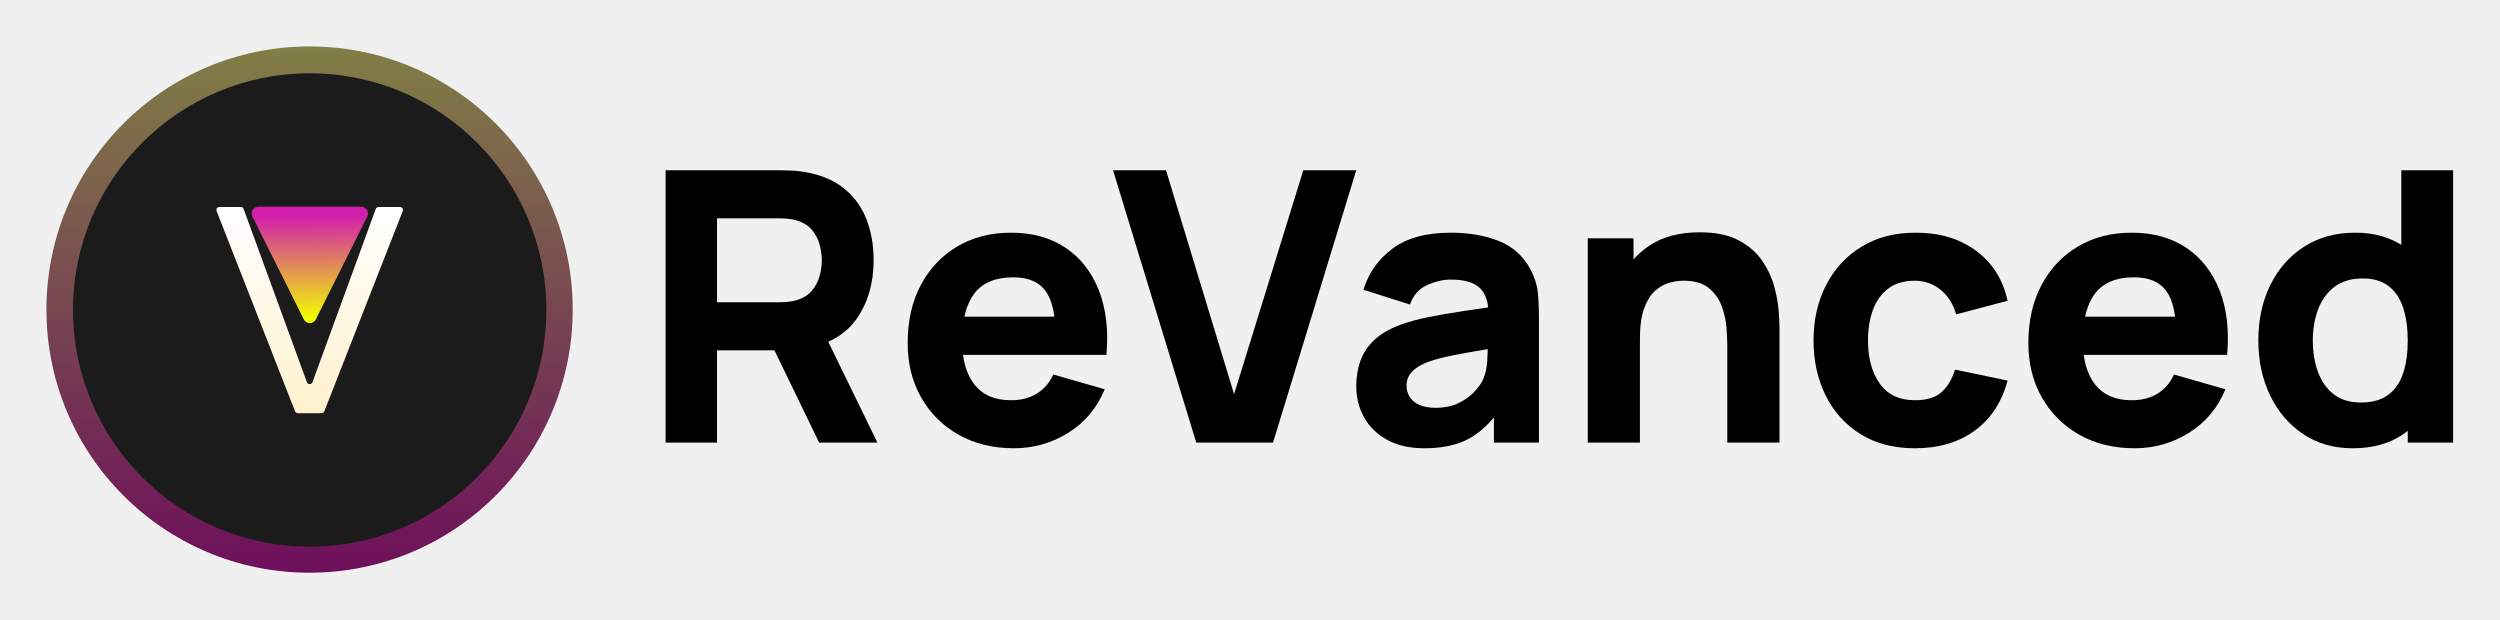
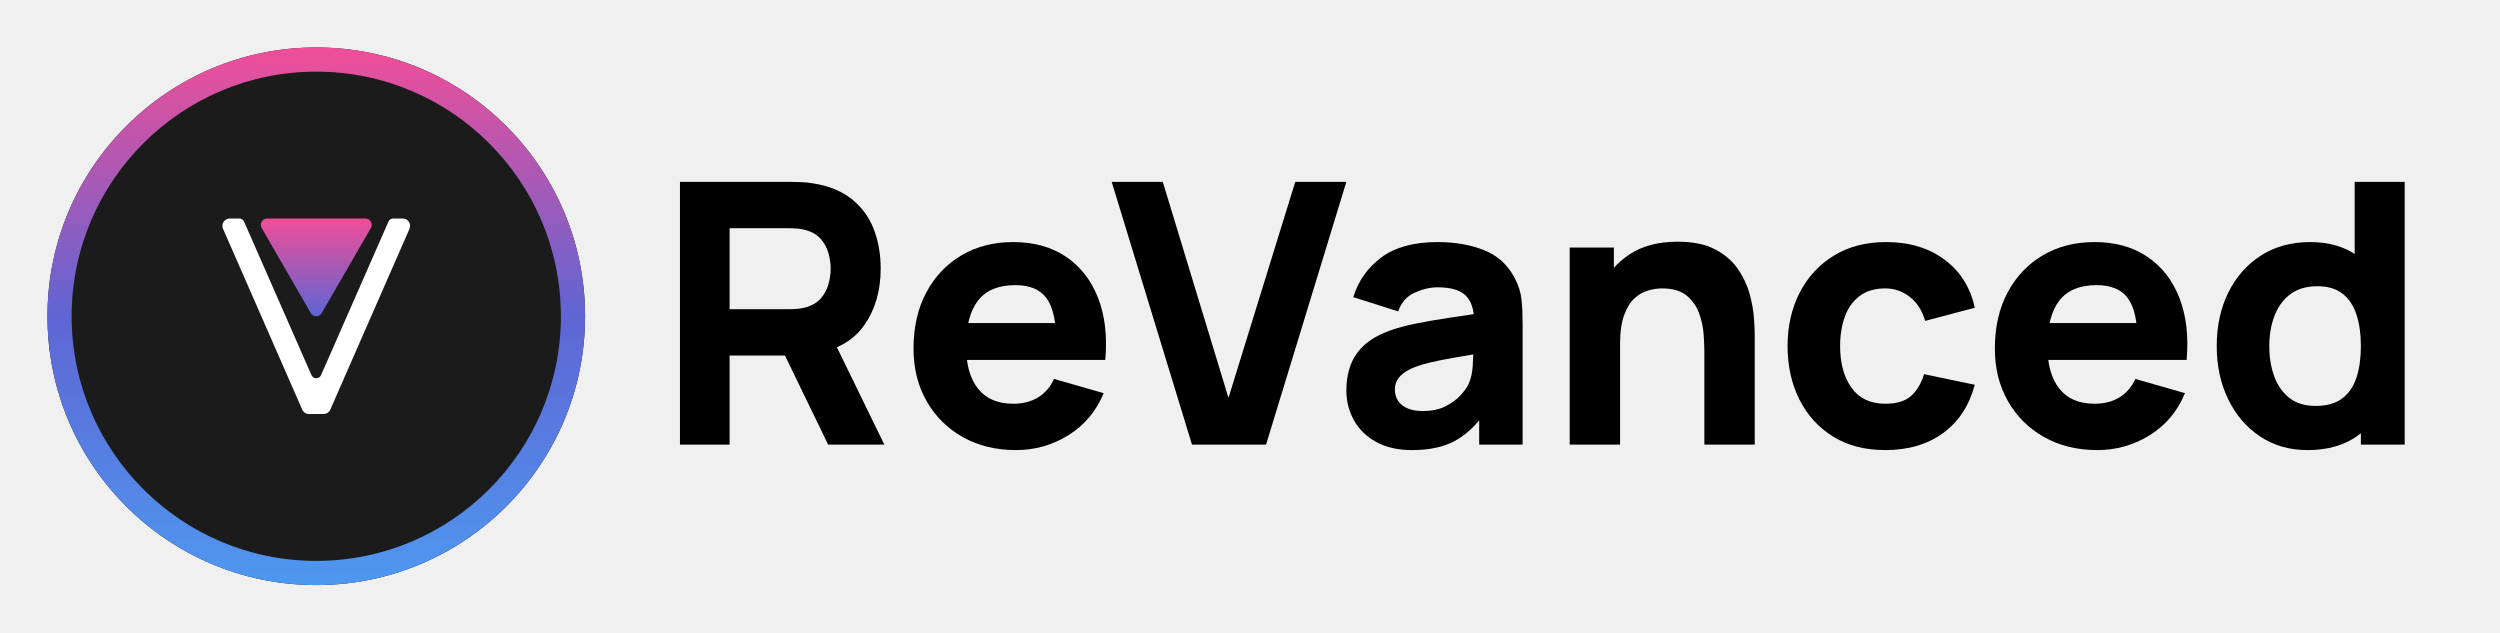
- <svg xmlns="http://www.w3.org/2000/svg" width="100%" height="100%" viewBox="0 0 38763 9600" version="1.1" xml:space="preserve" style="fill-rule:evenodd;clip-rule:evenodd;stroke-linejoin:round;stroke-miterlimit:2;">
+ <svg xmlns="http://www.w3.org/2000/svg" width="100%" height="100%" viewBox="0 0 37943 9600" version="1.1" xml:space="preserve" style="fill-rule:evenodd;clip-rule:evenodd;stroke-linejoin:round;stroke-miterlimit:2;">
  <clipPath id="_clip1">
-     <rect id="Wordmark" x="10320.2" y="2640" width="27722.3" height="4320" />
+     <rect id="Wordmark" x="10320" y="2760" width="26182.2" height="4080" />
  </clipPath>
  <g clip-path="url(#_clip1)">
-     <path id="Wordmark1" d="M10320.2,6862.52l0,-4222.52l1782.84,-0c41.052,-0 96.278,1.466 165.675,4.398c69.398,2.933 131.465,9.286 186.202,19.06c252.178,39.098 458.905,122.18 620.182,249.246c161.277,127.067 280.035,286.877 356.275,479.432c76.24,192.555 114.36,407.101 114.36,643.641c-0,353.831 -87.969,656.347 -263.908,907.548c-175.938,251.2 -451.574,406.124 -826.909,464.77l-351.877,23.458l-985.254,0l0,1430.96l-797.587,-0Zm2381.03,-0l-832.774,-1718.33l821.045,-158.345l914.879,1876.67l-903.15,-0Zm-1583.44,-2175.77l950.067,0c41.052,0 86.014,-1.955 134.886,-5.864c48.871,-3.91 93.833,-11.73 134.885,-23.459c107.518,-29.323 190.6,-78.683 249.246,-148.081c58.646,-69.398 99.21,-146.615 121.691,-231.652c22.481,-85.037 33.721,-165.675 33.721,-241.915c0,-76.24 -11.24,-156.879 -33.721,-241.915c-22.481,-85.037 -63.045,-162.255 -121.691,-231.652c-58.646,-69.398 -141.728,-118.759 -249.246,-148.082c-41.052,-11.729 -86.014,-19.548 -134.885,-23.458c-48.872,-3.91 -93.834,-5.865 -134.886,-5.865l-950.067,0l0,1301.94Z" style="fill-rule:nonzero;" />
-     <path d="M15721.5,6950.49c-324.508,-0 -610.408,-69.887 -857.699,-209.66c-247.291,-139.773 -440.823,-332.328 -580.596,-577.664c-139.773,-245.336 -209.66,-526.348 -209.66,-843.037c0,-346.012 68.421,-647.062 205.262,-903.15c136.841,-256.088 325.485,-454.996 565.934,-596.724c240.449,-141.728 517.063,-212.592 829.842,-212.592c332.328,0 614.807,78.195 847.436,234.585c232.63,156.389 404.658,376.312 516.086,659.768c111.427,283.456 150.525,616.761 117.292,999.916l-788.79,-0l0,-293.231c0,-322.553 -51.315,-554.694 -153.946,-696.422c-102.631,-141.728 -270.261,-212.592 -502.89,-212.592c-271.727,-0 -471.612,82.593 -599.656,247.78c-128.044,165.186 -192.066,409.056 -192.066,731.609c-0,295.186 64.022,523.417 192.066,684.693c128.044,161.277 316.2,241.916 564.468,241.916c156.39,-0 290.298,-34.211 401.726,-102.631c111.427,-68.421 196.464,-167.141 255.11,-296.163l797.587,228.72c-119.247,289.321 -307.403,514.13 -564.468,674.43c-257.066,160.299 -538.078,240.449 -843.038,240.449Zm-1049.77,-1448.56l0,-592.326l2099.53,0l-0,592.326l-2099.53,-0Z" style="fill-rule:nonzero;" />
-     <path d="M18548.2,6862.52l-1290.21,-4222.52l821.045,-0l1055.63,3471.85l1073.22,-3471.85l821.045,-0l-1290.21,4222.52l-1190.52,-0Z" style="fill-rule:nonzero;" />
-     <path d="M22084.6,6950.49c-226.765,-0 -418.831,-43.496 -576.198,-130.488c-157.367,-86.992 -276.614,-203.306 -357.741,-348.944c-81.127,-145.638 -121.691,-306.426 -121.691,-482.364c0,-146.615 22.481,-280.524 67.443,-401.726c44.962,-121.202 117.781,-228.231 218.457,-321.087c100.676,-92.856 236.05,-170.562 406.124,-233.118c117.292,-43.007 257.065,-81.127 419.319,-114.36c162.255,-33.233 346.012,-64.999 551.274,-95.3c205.261,-30.3 431.048,-64.022 677.362,-101.164l-287.366,158.344c-0,-187.667 -44.962,-325.486 -134.886,-413.455c-89.924,-87.969 -240.449,-131.953 -451.575,-131.953c-117.292,-0 -239.471,28.345 -366.538,85.036c-127.066,56.692 -216.013,157.367 -266.839,302.028l-721.347,-228.72c80.149,-261.952 230.674,-475.033 451.575,-639.242c220.9,-164.209 521.95,-246.314 903.149,-246.314c279.546,0 527.815,43.007 744.805,129.022c216.991,86.014 381.2,234.584 492.627,445.71c62.556,117.292 99.699,234.584 111.428,351.876c11.729,117.292 17.594,248.269 17.594,392.929l-0,1935.32l-697.889,-0l0,-650.972l99.699,134.886c-154.435,213.081 -321.088,367.027 -499.958,461.838c-178.871,94.811 -405.147,142.217 -678.828,142.217Zm170.073,-627.513c146.615,-0 270.261,-25.902 370.937,-77.706c100.675,-51.804 180.825,-110.939 240.449,-177.405c59.623,-66.465 100.187,-122.179 121.69,-167.141c41.052,-86.014 65,-186.201 71.842,-300.561c6.842,-114.36 10.263,-209.66 10.263,-285.9l234.584,58.646c-236.539,39.098 -428.116,71.842 -574.732,98.232c-146.615,26.391 -264.884,50.338 -354.808,71.842c-89.924,21.503 -169.096,44.962 -237.517,70.375c-78.195,31.278 -141.239,65 -189.134,101.165c-47.894,36.165 -83.081,75.751 -105.562,118.758c-22.481,43.007 -33.722,90.901 -33.722,143.683c0,72.33 18.083,134.397 54.248,186.201c36.165,51.804 87.48,91.39 153.946,118.758c66.465,27.369 145.637,41.053 237.516,41.053Z" style="fill-rule:nonzero;" />
-     <path d="M26782.1,6862.52l0,-1495.48c0,-72.331 -3.909,-164.698 -11.729,-277.103c-7.819,-112.405 -32.255,-225.299 -73.307,-338.681c-41.053,-113.383 -108.007,-208.194 -200.863,-284.434c-92.856,-76.24 -224.321,-114.36 -394.395,-114.36c-68.42,0 -141.728,10.752 -219.923,32.256c-78.195,21.503 -151.502,63.044 -219.923,124.623c-68.42,61.578 -124.623,151.991 -168.607,271.238c-43.985,119.247 -65.977,277.591 -65.977,475.033l-457.439,-216.99c-0,-250.224 50.826,-484.808 152.479,-703.753c101.654,-218.946 254.622,-395.861 458.906,-530.747c204.284,-134.886 461.838,-202.329 772.662,-202.329c248.268,-0 450.597,42.029 606.987,126.089c156.39,84.059 278.08,190.599 365.072,319.621c86.991,129.021 149.059,263.418 186.201,403.192c37.143,139.773 59.624,267.328 67.443,382.665c7.82,115.338 11.729,199.397 11.729,252.178l0,1776.98l-809.316,-0Zm-2164.04,-0l0,-3166.89l709.618,0l-0,1049.77l99.698,0l0,2117.12l-809.316,-0Z" style="fill-rule:nonzero;" />
-     <path d="M29691,6950.49c-328.418,-0 -609.919,-73.308 -844.504,-219.923c-234.584,-146.615 -414.432,-346.012 -539.544,-598.19c-125.111,-252.178 -187.667,-536.612 -187.667,-853.301c-0,-320.598 64.999,-606.986 194.998,-859.165c129.999,-252.178 313.268,-450.597 549.807,-595.257c236.539,-144.661 516.086,-216.991 838.639,-216.991c373.38,0 686.648,94.323 939.803,282.968c253.156,188.644 414.921,446.198 485.297,772.662l-797.587,211.126c-46.917,-164.209 -128.533,-292.253 -244.847,-384.132c-116.315,-91.879 -247.78,-137.819 -394.395,-137.819c-168.119,0 -305.937,40.564 -413.455,121.691c-107.518,81.127 -186.69,191.577 -237.517,331.35c-50.826,139.774 -76.239,297.629 -76.239,473.567c-0,275.637 61.089,498.981 183.269,670.032c122.179,171.051 303.493,256.577 543.942,256.577c179.848,-0 316.689,-41.053 410.522,-123.157c93.834,-82.105 164.209,-199.397 211.126,-351.877l815.181,170.074c-89.924,336.237 -259.998,595.258 -510.221,777.06c-250.223,181.803 -559.093,272.705 -926.608,272.705Z" style="fill-rule:nonzero;" />
-     <path d="M33098.3,6950.49c-324.508,-0 -610.408,-69.887 -857.699,-209.66c-247.291,-139.773 -440.823,-332.328 -580.596,-577.664c-139.773,-245.336 -209.66,-526.348 -209.66,-843.037c0,-346.012 68.421,-647.062 205.261,-903.15c136.841,-256.088 325.486,-454.996 565.935,-596.724c240.449,-141.728 517.063,-212.592 829.842,-212.592c332.328,0 614.807,78.195 847.436,234.585c232.629,156.389 404.658,376.312 516.085,659.768c111.428,283.456 150.525,616.761 117.293,999.916l-788.79,-0l-0,-293.231c-0,-322.553 -51.315,-554.694 -153.946,-696.422c-102.631,-141.728 -270.261,-212.592 -502.89,-212.592c-271.727,-0 -471.612,82.593 -599.656,247.78c-128.044,165.186 -192.066,409.056 -192.066,731.609c-0,295.186 64.022,523.417 192.066,684.693c128.044,161.277 316.2,241.916 564.468,241.916c156.39,-0 290.298,-34.211 401.726,-102.631c111.427,-68.421 196.464,-167.141 255.11,-296.163l797.587,228.72c-119.247,289.321 -307.403,514.13 -564.469,674.43c-257.065,160.299 -538.077,240.449 -843.037,240.449Zm-1049.77,-1448.56l0,-592.326l2099.53,0l-0,592.326l-2099.53,-0Z" style="fill-rule:nonzero;" />
-     <path d="M36476.3,6950.49c-291.275,-0 -546.386,-73.308 -765.331,-219.923c-218.946,-146.615 -389.508,-346.012 -511.687,-598.19c-122.18,-252.178 -183.269,-536.612 -183.269,-853.301c-0,-322.553 62.067,-609.43 186.201,-860.631c124.134,-251.2 298.606,-449.131 523.416,-593.791c224.81,-144.661 488.718,-216.991 791.722,-216.991c301.05,0 554.206,73.308 759.467,219.923c205.261,146.615 360.673,346.012 466.236,598.19c105.563,252.178 158.345,536.612 158.345,853.3c-0,316.689 -53.27,601.123 -159.811,853.301c-106.54,252.178 -265.373,451.575 -476.499,598.19c-211.126,146.615 -474.056,219.923 -788.79,219.923Zm129.021,-709.618c177.894,0 320.11,-40.075 426.651,-120.224c106.54,-80.15 183.269,-192.555 230.186,-337.215c46.916,-144.661 70.375,-312.779 70.375,-504.357c-0,-191.577 -23.459,-359.695 -70.375,-504.356c-46.917,-144.66 -121.691,-257.065 -224.322,-337.215c-102.63,-80.149 -237.028,-120.224 -403.192,-120.224c-177.893,-0 -324.019,43.496 -438.379,130.487c-114.36,86.992 -198.908,203.307 -253.644,348.945c-54.737,145.637 -82.105,306.425 -82.105,482.363c0,177.894 26.391,339.659 79.172,485.297c52.782,145.638 133.909,261.464 243.382,347.478c109.472,86.014 250.223,129.021 422.251,129.021Zm727.212,621.649l-0,-2169.91l-99.699,-0l0,-2052.61l803.452,-0l-0,4222.52l-703.753,-0Z" style="fill-rule:nonzero;" />
+     <path id="Wordmark1" d="M10320,6747.93l-0,-3987.93l1683.79,-0c38.772,-0 90.929,1.385 156.471,4.154c65.542,2.769 124.161,8.77 175.857,18.001c238.168,36.925 433.411,115.392 585.728,235.399c152.316,120.007 264.477,270.939 336.481,452.797c72.005,181.857 108.007,384.484 108.007,607.883c-0,334.174 -83.082,619.883 -249.246,857.128c-166.164,237.245 -426.487,383.562 -780.97,438.95l-332.328,22.155l-930.518,0l0,1351.47l-753.276,0Zm2248.75,0l-786.509,-1622.87l775.432,-149.548l864.052,1772.41l-852.975,0Zm-1495.48,-2054.89l897.285,-0c38.772,-0 81.236,-1.846 127.393,-5.539c46.156,-3.692 88.62,-11.078 127.392,-22.155c101.545,-27.694 180.011,-74.312 235.399,-139.855c55.388,-65.542 93.698,-138.47 114.93,-218.782c21.232,-80.313 31.848,-156.471 31.848,-228.475c-0,-72.005 -10.616,-148.163 -31.848,-228.476c-21.232,-80.312 -59.542,-153.24 -114.93,-218.782c-55.388,-65.543 -133.854,-112.161 -235.399,-139.855c-38.772,-11.077 -81.236,-18.463 -127.392,-22.155c-46.157,-3.693 -88.621,-5.539 -127.393,-5.539l-897.285,0l0,1229.61Z" style="fill-rule:nonzero;" />
+     <path d="M15421.2,6831.02c-306.48,0 -576.496,-66.004 -810.049,-198.012c-233.552,-132.008 -416.332,-313.865 -548.34,-545.571c-132.008,-231.706 -198.012,-497.107 -198.012,-796.202c-0,-326.789 64.619,-611.114 193.857,-852.975c129.239,-241.861 307.404,-429.718 534.494,-563.572c227.091,-133.855 488.338,-200.782 783.74,-200.782c313.865,0 580.65,73.851 800.356,221.552c219.706,147.701 382.177,355.406 487.414,623.115c105.237,267.708 142.163,582.497 110.776,944.365l-744.968,-0l-0,-276.94c-0,-304.634 -48.465,-523.878 -145.393,-657.732c-96.929,-133.855 -255.247,-200.782 -474.952,-200.782c-256.631,0 -445.412,78.005 -566.342,234.014c-120.931,156.01 -181.396,386.332 -181.396,690.965c0,278.786 60.465,494.338 181.396,646.655c120.93,152.317 298.633,228.475 533.109,228.475c147.701,0 274.17,-32.31 379.407,-96.929c105.238,-64.619 185.55,-157.856 240.938,-279.709l753.276,216.013c-112.622,273.247 -290.325,485.568 -533.109,636.962c-242.784,151.393 -508.184,227.09 -796.202,227.09Zm-991.444,-1368.08l-0,-559.419l1982.89,0l-0,559.419l-1982.89,-0Z" style="fill-rule:nonzero;" />
+     <path d="M18090.9,6747.93l-1218.54,-3987.93l775.431,-0l996.984,3278.97l1013.6,-3278.97l775.432,-0l-1218.54,3987.93l-1124.38,0Z" style="fill-rule:nonzero;" />
+     <path d="M21430.8,6831.02c-214.167,0 -395.562,-41.079 -544.187,-123.238c-148.624,-82.159 -261.246,-192.012 -337.866,-329.558c-76.62,-137.547 -114.93,-289.402 -114.93,-455.566c-0,-138.47 21.232,-264.939 63.696,-379.408c42.464,-114.468 111.238,-215.551 206.32,-303.249c95.083,-87.698 222.937,-161.087 383.562,-220.167c110.776,-40.618 242.784,-76.62 396.024,-108.007c153.24,-31.386 326.789,-61.388 520.647,-90.005c193.858,-28.617 407.101,-60.465 639.731,-95.544l-271.401,149.547c-0,-177.241 -42.465,-307.403 -127.393,-390.485c-84.928,-83.082 -227.09,-124.623 -426.487,-124.623c-110.776,0 -226.168,26.771 -346.175,80.313c-120.007,53.541 -204.012,148.624 -252.015,285.248l-681.272,-216.013c75.697,-247.4 217.859,-448.643 426.487,-603.729c208.628,-155.086 492.953,-232.63 852.975,-232.63c264.016,0 498.492,40.618 703.427,121.854c204.936,81.236 360.022,221.552 465.259,420.948c59.08,110.776 94.16,221.552 105.237,332.328c11.078,110.776 16.616,234.476 16.616,371.1l0,1827.8l-659.116,0l-0,-614.806l94.159,127.392c-145.855,201.243 -303.249,346.637 -472.182,436.18c-168.933,89.544 -382.639,134.316 -641.116,134.316Zm160.625,-592.651c138.47,0 255.247,-24.463 350.329,-73.389c95.083,-48.926 170.78,-104.776 227.091,-167.549c56.311,-62.773 94.621,-115.391 114.93,-157.855c38.771,-81.236 61.388,-175.857 67.85,-283.864c6.462,-108.006 9.693,-198.012 9.693,-270.016l221.552,55.388c-223.398,36.925 -404.332,67.85 -542.802,92.775c-138.47,24.924 -250.169,47.541 -335.097,67.85c-84.929,20.309 -159.702,42.464 -224.322,66.466c-73.85,29.54 -133.392,61.388 -178.626,95.544c-45.233,34.156 -78.466,71.543 -99.698,112.161c-21.232,40.617 -31.848,85.851 -31.848,135.7c-0,68.312 17.078,126.931 51.234,175.857c34.156,48.926 82.62,86.313 145.393,112.16c62.773,25.848 137.547,38.772 224.321,38.772Z" style="fill-rule:nonzero;" />
+     <path d="M25867.4,6747.93l0,-1412.39c0,-68.312 -3.693,-155.548 -11.078,-261.708c-7.385,-106.16 -30.463,-212.782 -69.235,-319.865c-38.771,-107.084 -102.006,-196.628 -189.703,-268.632c-87.698,-72.004 -211.859,-108.007 -372.484,-108.007c-64.62,0 -133.855,10.155 -207.705,30.464c-73.851,20.309 -143.086,59.542 -207.705,117.699c-64.619,58.158 -117.699,143.547 -159.24,256.17c-41.541,112.622 -62.312,262.169 -62.312,448.642l-432.026,-204.935c-0,-236.322 48.003,-457.874 144.009,-664.656c96.005,-206.782 240.476,-373.869 433.41,-501.261c192.935,-127.392 436.181,-191.088 729.737,-191.088c234.476,-0 425.564,39.694 573.265,119.084c147.702,79.389 262.632,180.011 344.79,301.864c82.159,121.854 140.778,248.784 175.857,380.792c35.079,132.008 56.311,252.477 63.696,361.407c7.385,108.929 11.078,188.319 11.078,238.168l-0,1678.26l-764.354,0Zm-2043.82,0l0,-2990.95l670.195,0l-0,991.445l94.159,-0l0,1999.51l-764.354,0Z" style="fill-rule:nonzero;" />
+     <path d="M28614.6,6831.02c-310.173,0 -576.035,-69.235 -797.587,-207.705c-221.552,-138.47 -391.408,-326.789 -509.569,-564.957c-118.161,-238.168 -177.241,-506.8 -177.241,-805.895c-0,-302.787 61.388,-573.265 184.165,-811.433c122.776,-238.169 295.864,-425.565 519.262,-562.188c223.398,-136.624 487.414,-204.936 792.048,-204.936c352.636,0 648.5,89.083 887.592,267.247c239.091,178.165 391.869,421.41 458.335,729.737l-753.276,199.396c-44.311,-155.086 -121.392,-276.016 -231.245,-362.791c-109.853,-86.774 -234.014,-130.162 -372.484,-130.162c-158.779,0 -288.941,38.31 -390.485,114.931c-101.545,76.62 -176.319,180.934 -224.321,312.942c-48.003,132.007 -72.005,281.093 -72.005,447.257c0,260.324 57.696,471.26 173.088,632.808c115.391,161.548 286.632,242.322 513.723,242.322c169.856,0 299.095,-38.771 387.716,-116.315c88.62,-77.543 155.086,-188.319 199.396,-332.327l769.893,160.625c-84.928,317.557 -245.553,562.188 -481.875,733.89c-236.322,171.703 -528.032,257.554 -875.13,257.554Z" style="fill-rule:nonzero;" />
+     <path d="M31832.7,6831.02c-306.48,0 -576.497,-66.004 -810.049,-198.012c-233.553,-132.008 -416.333,-313.865 -548.341,-545.571c-132.008,-231.706 -198.012,-497.107 -198.012,-796.202c-0,-326.789 64.619,-611.114 193.858,-852.975c129.238,-241.861 307.403,-429.718 534.494,-563.572c227.09,-133.855 488.337,-200.782 783.739,-200.782c313.865,0 580.651,73.851 800.356,221.552c219.706,147.701 382.177,355.406 487.414,623.115c105.237,267.708 142.163,582.497 110.776,944.365l-744.968,-0l0,-276.94c0,-304.634 -48.464,-523.878 -145.393,-657.732c-96.929,-133.855 -255.246,-200.782 -474.952,-200.782c-256.631,0 -445.412,78.005 -566.342,234.014c-120.93,156.01 -181.396,386.332 -181.396,690.965c0,278.786 60.466,494.338 181.396,646.655c120.93,152.317 298.633,228.475 533.109,228.475c147.701,0 274.171,-32.31 379.408,-96.929c105.237,-64.619 185.549,-157.856 240.937,-279.709l753.277,216.013c-112.623,273.247 -290.326,485.568 -533.11,636.962c-242.783,151.393 -508.184,227.09 -796.201,227.09Zm-991.445,-1368.08l0,-559.419l1982.89,0l0,559.419l-1982.89,-0Z" style="fill-rule:nonzero;" />
+     <path d="M35023,6831.02c-275.093,0 -516.031,-69.235 -722.813,-207.705c-206.781,-138.47 -367.868,-326.789 -483.26,-564.957c-115.391,-238.168 -173.087,-506.8 -173.087,-805.895c-0,-304.633 58.619,-575.573 175.857,-812.818c117.238,-237.245 282.017,-424.18 494.337,-560.803c212.321,-136.624 461.567,-204.936 747.738,-204.936c284.325,0 523.416,69.235 717.274,207.705c193.858,138.47 340.636,326.789 440.334,564.957c99.698,238.169 149.548,506.8 149.548,805.895c-0,299.095 -50.311,567.727 -150.933,805.895c-100.621,238.168 -250.63,426.487 -450.027,564.957c-199.396,138.47 -447.719,207.705 -744.968,207.705Zm121.854,-670.194c168.01,-0 302.326,-37.849 402.947,-113.545c100.622,-75.697 173.087,-181.858 217.398,-318.481c44.31,-136.624 66.465,-295.403 66.465,-476.337c0,-180.934 -22.155,-339.713 -66.465,-476.336c-44.311,-136.624 -114.93,-242.784 -211.859,-318.481c-96.929,-75.697 -223.86,-113.545 -380.792,-113.545c-168.01,-0 -306.019,41.079 -414.025,123.238c-108.007,82.159 -187.858,192.012 -239.553,329.558c-51.696,137.547 -77.543,289.402 -77.543,455.566c-0,168.01 24.924,320.789 74.773,458.336c49.849,137.546 126.47,246.938 229.86,328.173c103.391,81.236 236.322,121.854 398.794,121.854Zm686.81,587.112l0,-2049.35l-94.159,-0l-0,-1938.58l758.815,-0l-0,3987.93l-664.656,0Z" style="fill-rule:nonzero;" />
  </g>
-   <circle id="Mask" cx="4800" cy="4800" r="4080" style="fill:none;" />
-   <clipPath id="_clip2">
-     <circle cx="4800" cy="4800" r="4080" />
-   </clipPath>
-   <g clip-path="url(#_clip2)">
-     <g id="Logo">
-       <rect id="Background" x="720" y="720" width="8160" height="8160" style="fill:url(#_Linear3);" />
-       <circle id="Fill" cx="4801.63" cy="4806.27" r="3669.84" style="fill:#1c1b1b;" />
-       <g id="Shape">
-         <path id="Arc" d="M5869.58,3209.18c-19.448,0 -36.822,12.151 -43.495,30.418l-980.959,2685.65c-14.811,40.558 -72.178,40.558 -86.989,0l-980.96,-2685.65c-6.672,-18.267 -24.05,-30.418 -43.494,-30.418l-331.781,0c-32.618,0 -55.012,32.819 -43.12,63.189l1215.83,3105.25c6.949,17.744 24.06,29.423 43.121,29.423l367.799,-0c19.057,-0 36.168,-11.679 43.116,-29.423l1215.83,-3105.25c11.891,-30.37 -10.506,-63.189 -43.116,-63.189l-331.785,0Z" style="fill:url(#_Linear4);fill-rule:nonzero;" />
-         <path id="Diamond" d="M4896.5,4953.17c-17.566,35.131 -53.473,57.324 -92.752,57.324c-39.279,-0 -75.186,-22.193 -92.752,-57.324c-190.835,-381.669 -624.144,-1248.29 -798.794,-1597.59c-16.073,-32.146 -14.355,-70.322 4.54,-100.894c18.895,-30.573 52.272,-49.182 88.212,-49.182c365.842,0 1231.75,0 1597.59,0c35.94,-0 69.317,18.609 88.212,49.182c18.895,30.572 20.613,68.748 4.54,100.894c-174.65,349.299 -607.96,1215.92 -798.794,1597.59Z" style="fill:url(#_Linear5);" />
-       </g>
+   <g id="Logo">
+     <g id="Ring">
+       <circle id="Ring-Background" cx="4800" cy="4800" r="4080" style="fill:#1b1b1b;" />
+       <path id="Ring1" d="M4800,720c2251.81,0 4080,1828.19 4080,4080c0,2251.81 -1828.19,4080 -4080,4080c-2251.81,0 -4080,-1828.19 -4080,-4080c0,-2251.81 1828.19,-4080 4080,-4080Zm0,367.2c2049.15,-0 3712.8,1663.65 3712.8,3712.8c0,2049.15 -1663.65,3712.8 -3712.8,3712.8c-2049.15,0 -3712.8,-1663.65 -3712.8,-3712.8c-0,-2049.15 1663.65,-3712.8 3712.8,-3712.8Z" style="fill:url(#_Linear2);" />
+     </g>
+     <g id="Shape">
+       <path id="V-Shape" d="M6215.14,3472.7c15.113,-34.494 11.803,-74.286 -8.802,-105.809c-20.605,-31.523 -55.724,-50.523 -93.384,-50.523c-52.509,-0 -106.435,-0 -144.484,-0c-31.622,0 -60.251,18.698 -72.964,47.651c-127.17,289.641 -798.382,1818.38 -1022.55,2328.94c-12.712,28.954 -41.342,47.652 -72.964,47.652c-31.622,0 -60.252,-18.698 -72.965,-47.652c-224.168,-510.56 -895.379,-2039.3 -1022.55,-2328.94c-12.713,-28.954 -41.343,-47.651 -72.964,-47.651c-38.047,-0 -91.969,-0 -144.474,-0c-37.66,-0 -72.778,19 -93.383,50.523c-20.605,31.523 -23.915,71.315 -8.802,105.809c240.274,548.416 1039.09,2371.69 1202.27,2744.15c17.779,40.578 57.883,66.792 102.186,66.792c64.187,0 157.168,0 221.356,0c44.302,0 84.407,-26.214 102.185,-66.792c163.182,-372.454 962.009,-2195.73 1202.29,-2744.15Z" style="fill:#fff;" />
+       <path id="Diamond" d="M4882.81,4752.19c-17.082,29.587 -48.65,47.813 -82.814,47.813c-34.164,-0 -65.732,-18.226 -82.814,-47.813c-173.371,-300.288 -572.788,-992.097 -746.159,-1292.39c-17.082,-29.586 -17.082,-66.038 -0,-95.625c17.082,-29.586 48.65,-47.813 82.814,-47.812c346.743,-0 1145.58,-0 1492.32,-0c34.164,-0.001 65.732,18.226 82.814,47.812c17.082,29.587 17.082,66.039 0,95.625c-173.371,300.289 -572.788,992.098 -746.159,1292.39Z" style="fill:url(#_Linear3);" />
    </g>
  </g>
  <defs>
-     <linearGradient id="_Linear3" x1="0" y1="0" x2="1" y2="0" gradientUnits="userSpaceOnUse" gradientTransform="matrix(4.99605e-13,8159.18,-8159.18,4.99605e-13,4800,720.825)">
-       <stop offset="0" style="stop-color:#817e46;stop-opacity:1" />
-       <stop offset="1" style="stop-color:#6e0f5b;stop-opacity:1" />
+     <linearGradient id="_Linear2" x1="0" y1="0" x2="1" y2="0" gradientUnits="userSpaceOnUse" gradientTransform="matrix(4.99656e-13,8160,-8160,4.99656e-13,4800.01,720)">
+       <stop offset="0" style="stop-color:#f04e98;stop-opacity:1" />
+       <stop offset="0.5" style="stop-color:#5f65d4;stop-opacity:1" />
+       <stop offset="1" style="stop-color:#4e98f0;stop-opacity:1" />
    </linearGradient>
-     <linearGradient id="_Linear4" x1="0" y1="0" x2="1" y2="0" gradientUnits="userSpaceOnUse" gradientTransform="matrix(0,-3197.86,3197.86,-0,4801.63,6407.03)">
-       <stop offset="0" style="stop-color:#fff1cd;stop-opacity:1" />
-       <stop offset="1" style="stop-color:#fff;stop-opacity:1" />
-     </linearGradient>
-     <linearGradient id="_Linear5" x1="0" y1="0" x2="1" y2="0" gradientUnits="userSpaceOnUse" gradientTransform="matrix(11.806,1629.17,-1629.17,11.806,4790.06,3330.49)">
-       <stop offset="0" style="stop-color:#d21dad;stop-opacity:1" />
-       <stop offset="1" style="stop-color:#f1ff00;stop-opacity:1" />
+     <linearGradient id="_Linear3" x1="0" y1="0" x2="1" y2="0" gradientUnits="userSpaceOnUse" gradientTransform="matrix(1.80698e-13,2951.03,-2881.86,1.76463e-13,4800,3316.36)">
+       <stop offset="0" style="stop-color:#f04e98;stop-opacity:1" />
+       <stop offset="0.5" style="stop-color:#5f65d4;stop-opacity:1" />
+       <stop offset="1" style="stop-color:#4e98f0;stop-opacity:1" />
    </linearGradient>
  </defs>
</svg>
